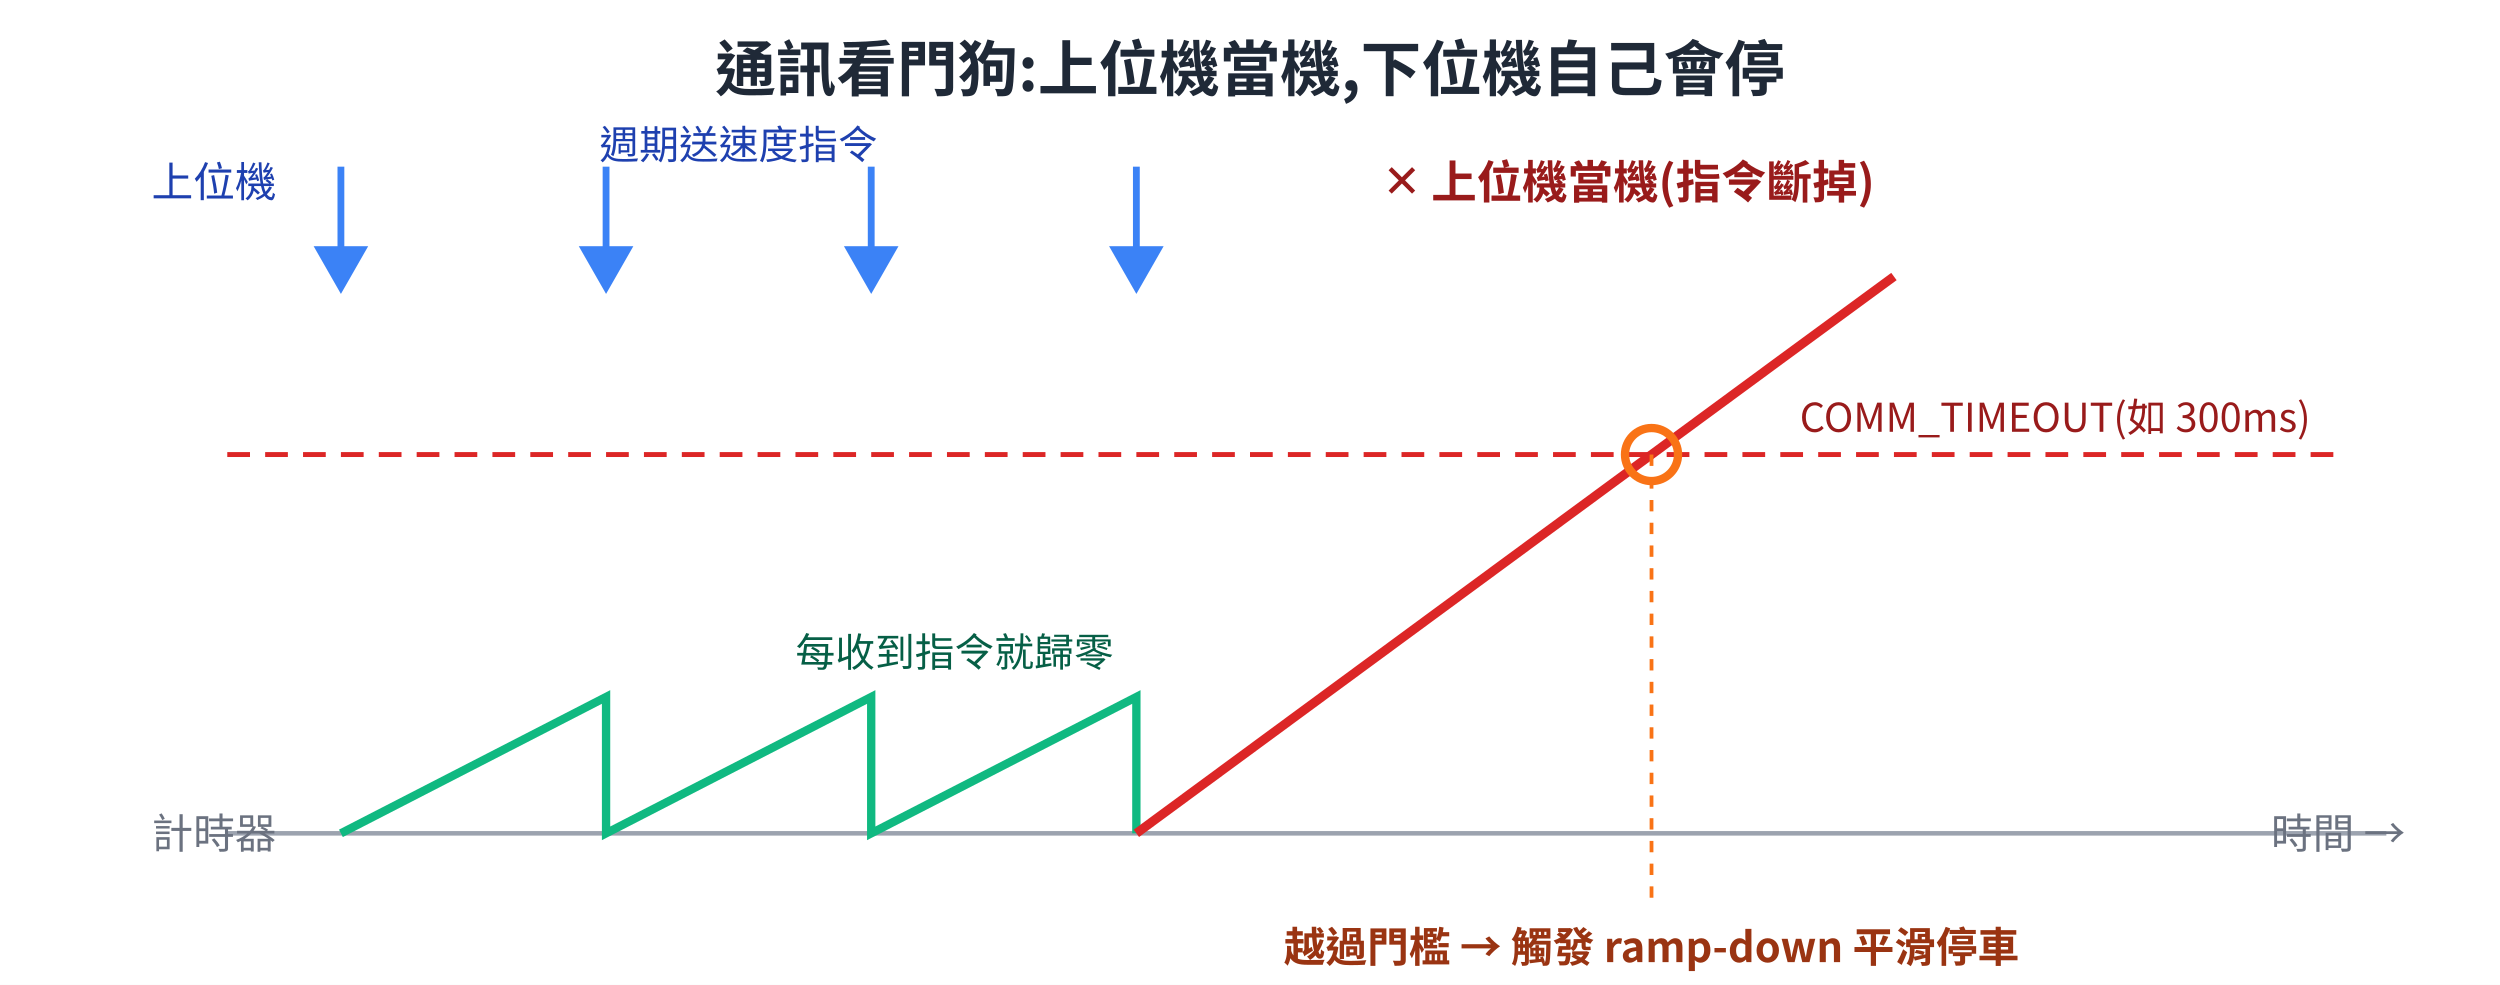
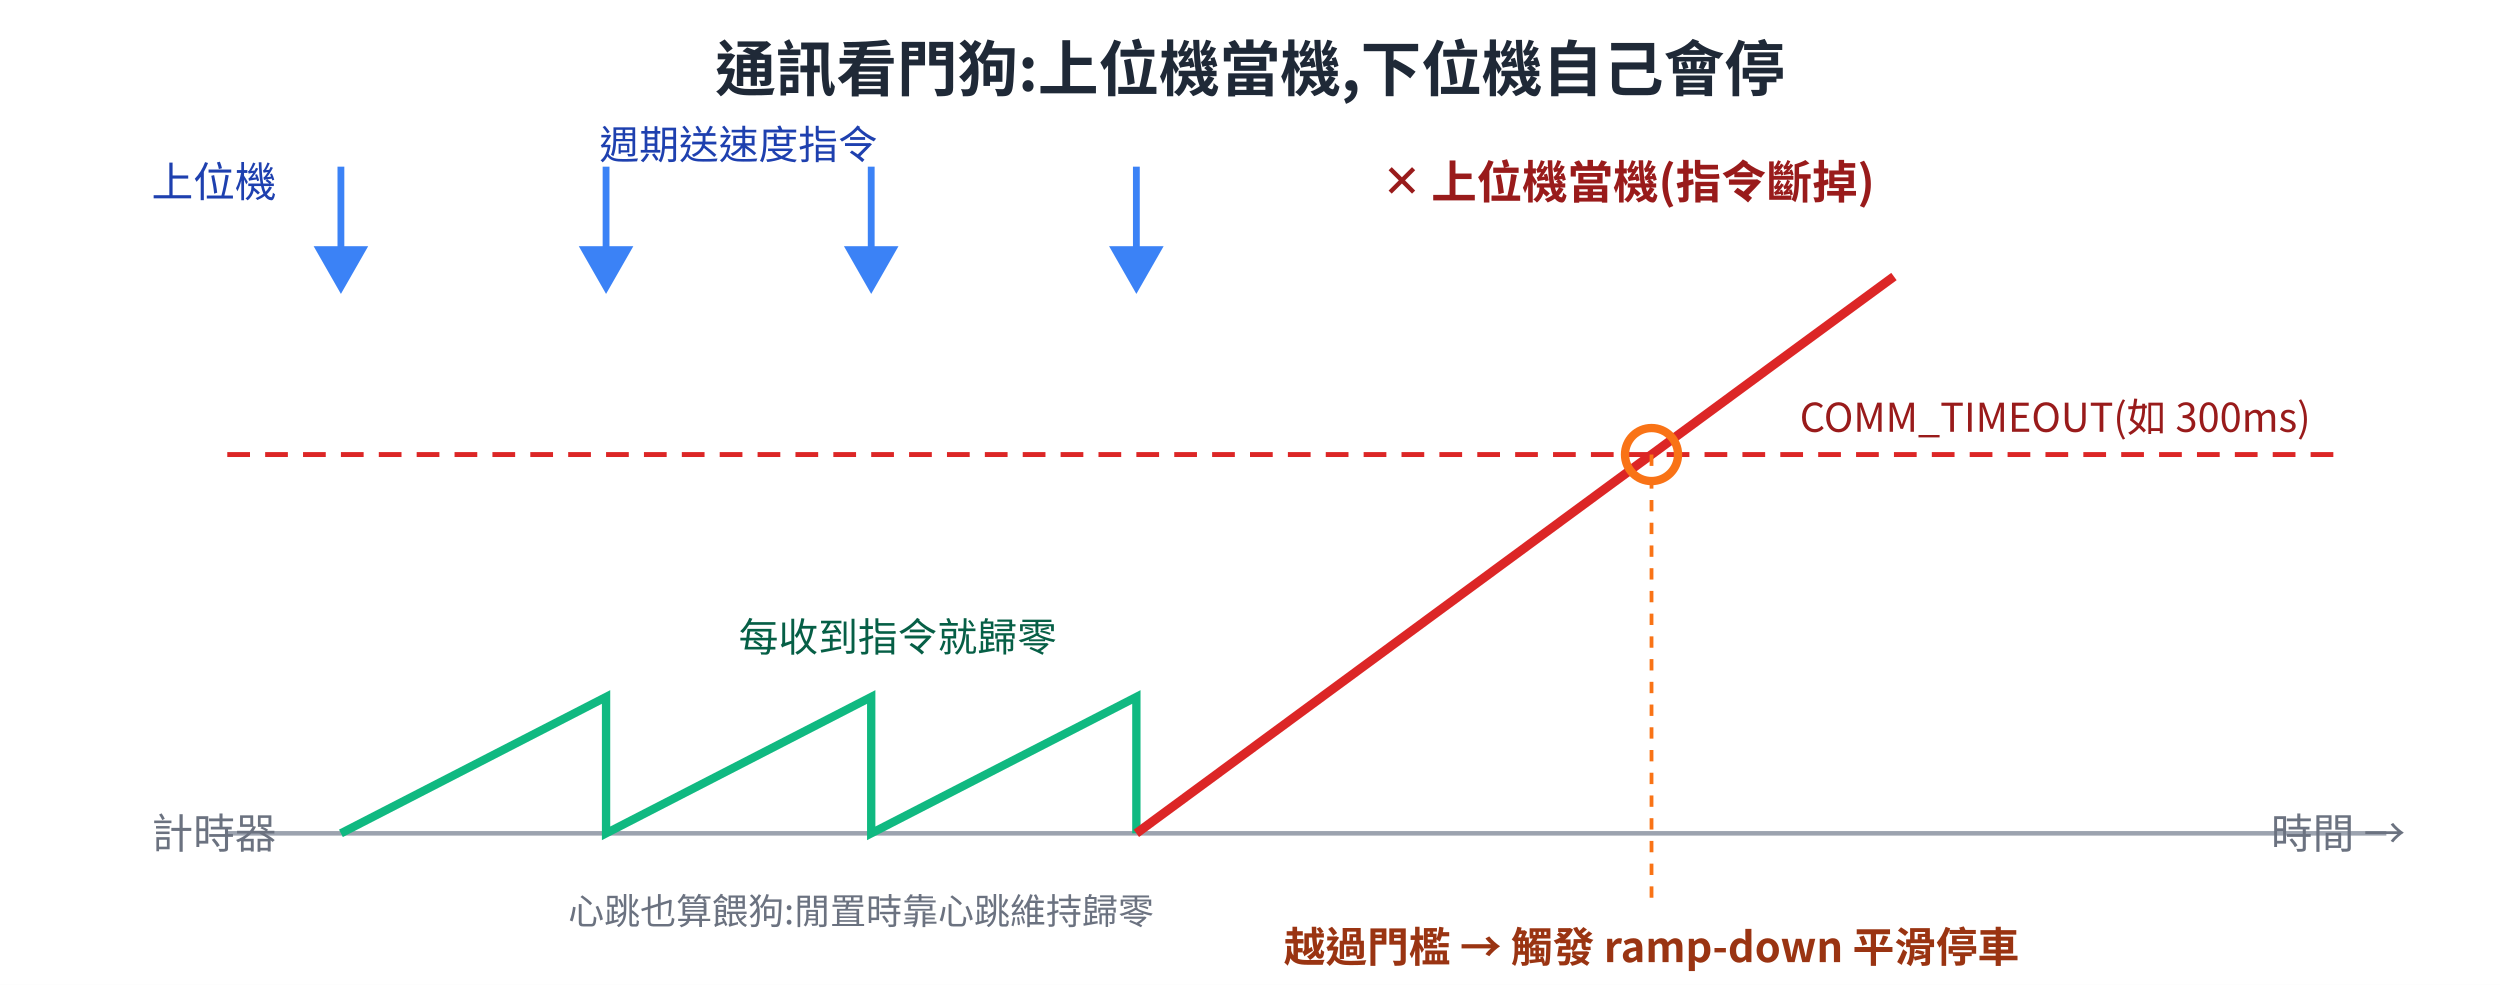
<svg xmlns="http://www.w3.org/2000/svg" viewBox="0 0 660 260" font-family="'Noto Sans CJK TC','PingFang TC','Microsoft JhengHei',sans-serif">
  <defs>
    <marker id="ha" markerWidth="9" markerHeight="9" refX="5" refY="4" orient="auto">
      <path d="M0,0 L7,4 L0,8 Z" fill="#3B82F6" />
    </marker>
  </defs>
  <rect width="660" height="260" fill="#ffffff" />
  <text x="330" y="24" text-anchor="middle" font-size="16" font-weight="700" fill="#1F2937">通訊看門狗:上位機當機,下位機自己會停</text>
  <text x="40" y="52" font-size="11" fill="#1E40AF">上位機</text>
  <g stroke="#3B82F6" stroke-width="1.8" marker-end="url(#ha)">
    <line x1="90" y1="44" x2="90" y2="74" />
    <line x1="160" y1="44" x2="160" y2="74" />
    <line x1="230" y1="44" x2="230" y2="74" />
    <line x1="300" y1="44" x2="300" y2="74" />
  </g>
  <text x="195" y="42" text-anchor="middle" font-size="10.5" fill="#1E40AF">週期送速度指令</text>
  <text x="430" y="52" text-anchor="middle" font-size="12" font-weight="700" fill="#991B1B">✕ 上位機當機(指令斷掉)</text>
  <line x1="60" y1="120" x2="620" y2="120" stroke="#DC2626" stroke-width="1.3" stroke-dasharray="6 4" />
  <text x="610" y="114" text-anchor="end" font-size="10.5" fill="#991B1B">COMM_TIMEOUT(如 300ms)</text>
  <line x1="60" y1="220" x2="630" y2="220" stroke="#9CA3AF" stroke-width="1.2" />
  <text x="40" y="224" font-size="11" fill="#6B7280">計時器</text>
  <text x="635" y="224" font-size="11" fill="#6B7280" text-anchor="end">時間 →</text>
  <polyline points="90,220 160,184 160,220 230,184 230,220 300,184 300,220" fill="none" stroke="#10B981" stroke-width="2.2" />
  <polyline points="300,220 470,95 500,73" fill="none" stroke="#DC2626" stroke-width="2.4" />
-   <text x="210" y="176" font-size="10.5" fill="#065F46">每收到指令就歸零</text>
+   <text x="195" y="172" font-size="10.5" fill="#065F46">每收到指令就歸零</text>
+   <text x="150" y="244" font-size="9.5" fill="#6B7280">心跳也算餵狗:閒置時靠心跳維持歸零</text>
  <circle cx="436" cy="120" r="7" fill="none" stroke="#F97316" stroke-width="2.2" />
  <line x1="436" y1="120" x2="436" y2="240" stroke="#F97316" stroke-width="1" stroke-dasharray="3 3" />
  <text x="436" y="254" text-anchor="middle" font-size="11" font-weight="700" fill="#9A3412">越過門檻 → 觸發 ramp-down 平滑停車</text>
</svg>
